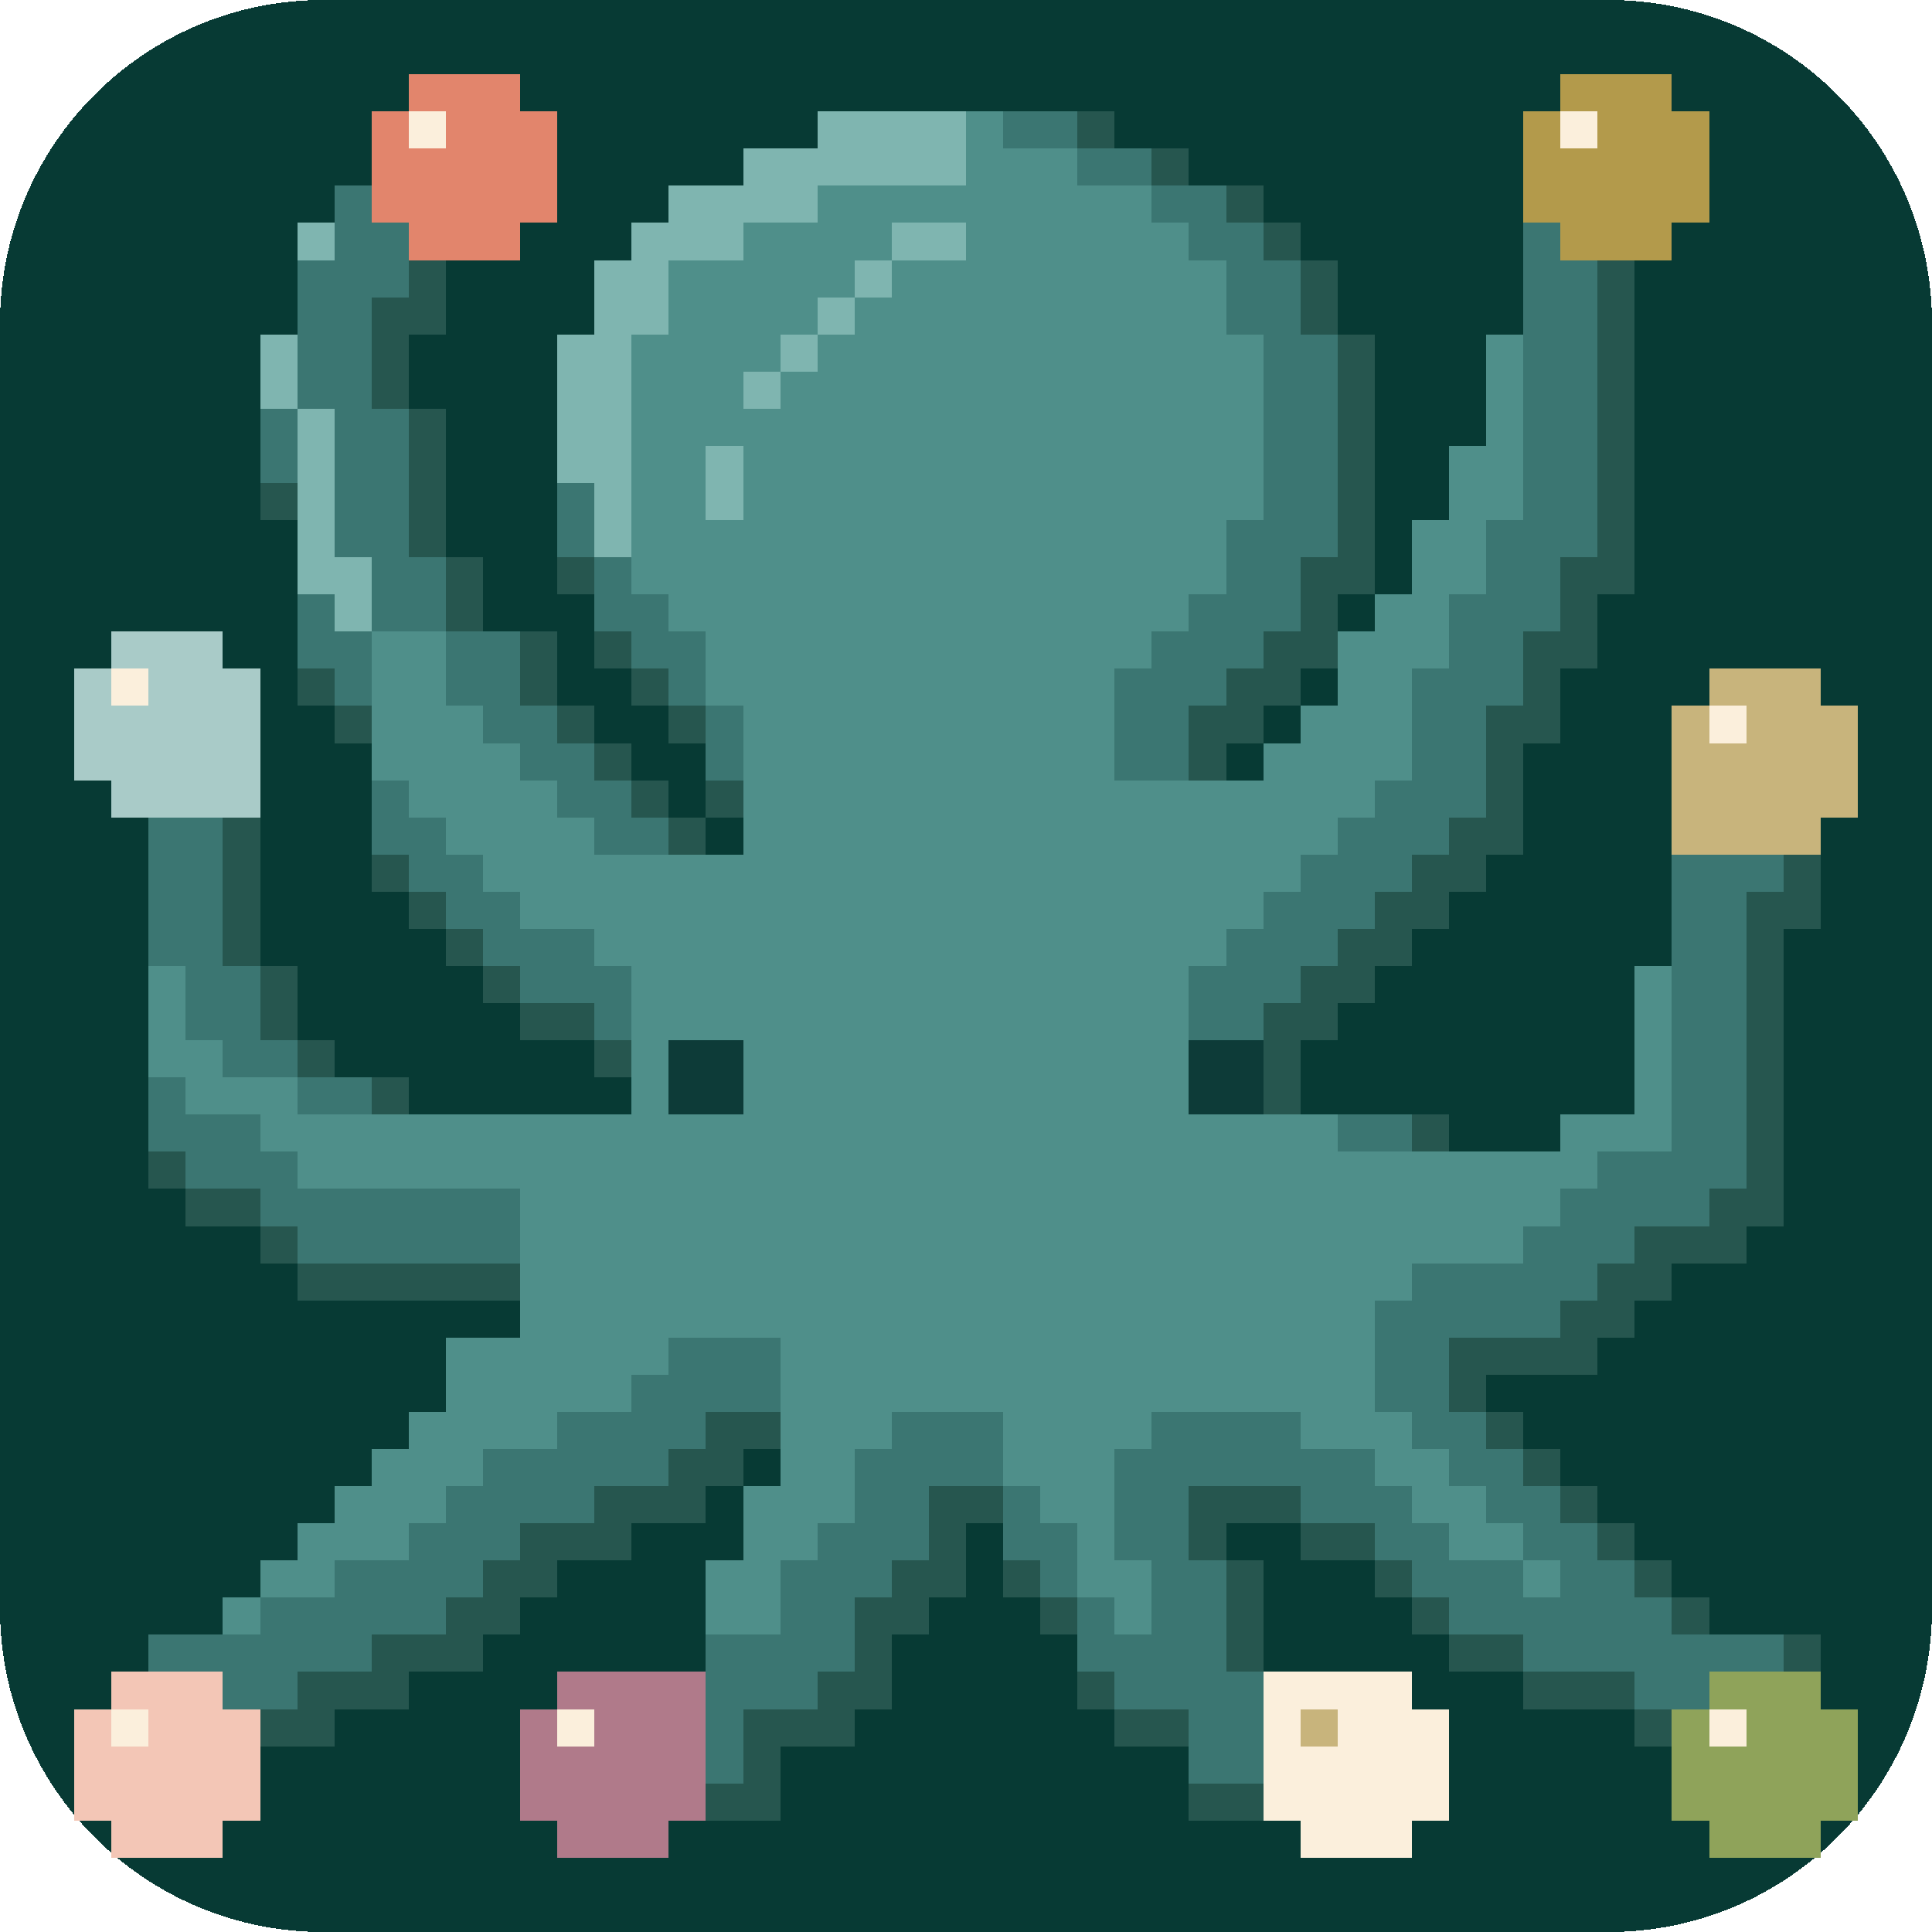
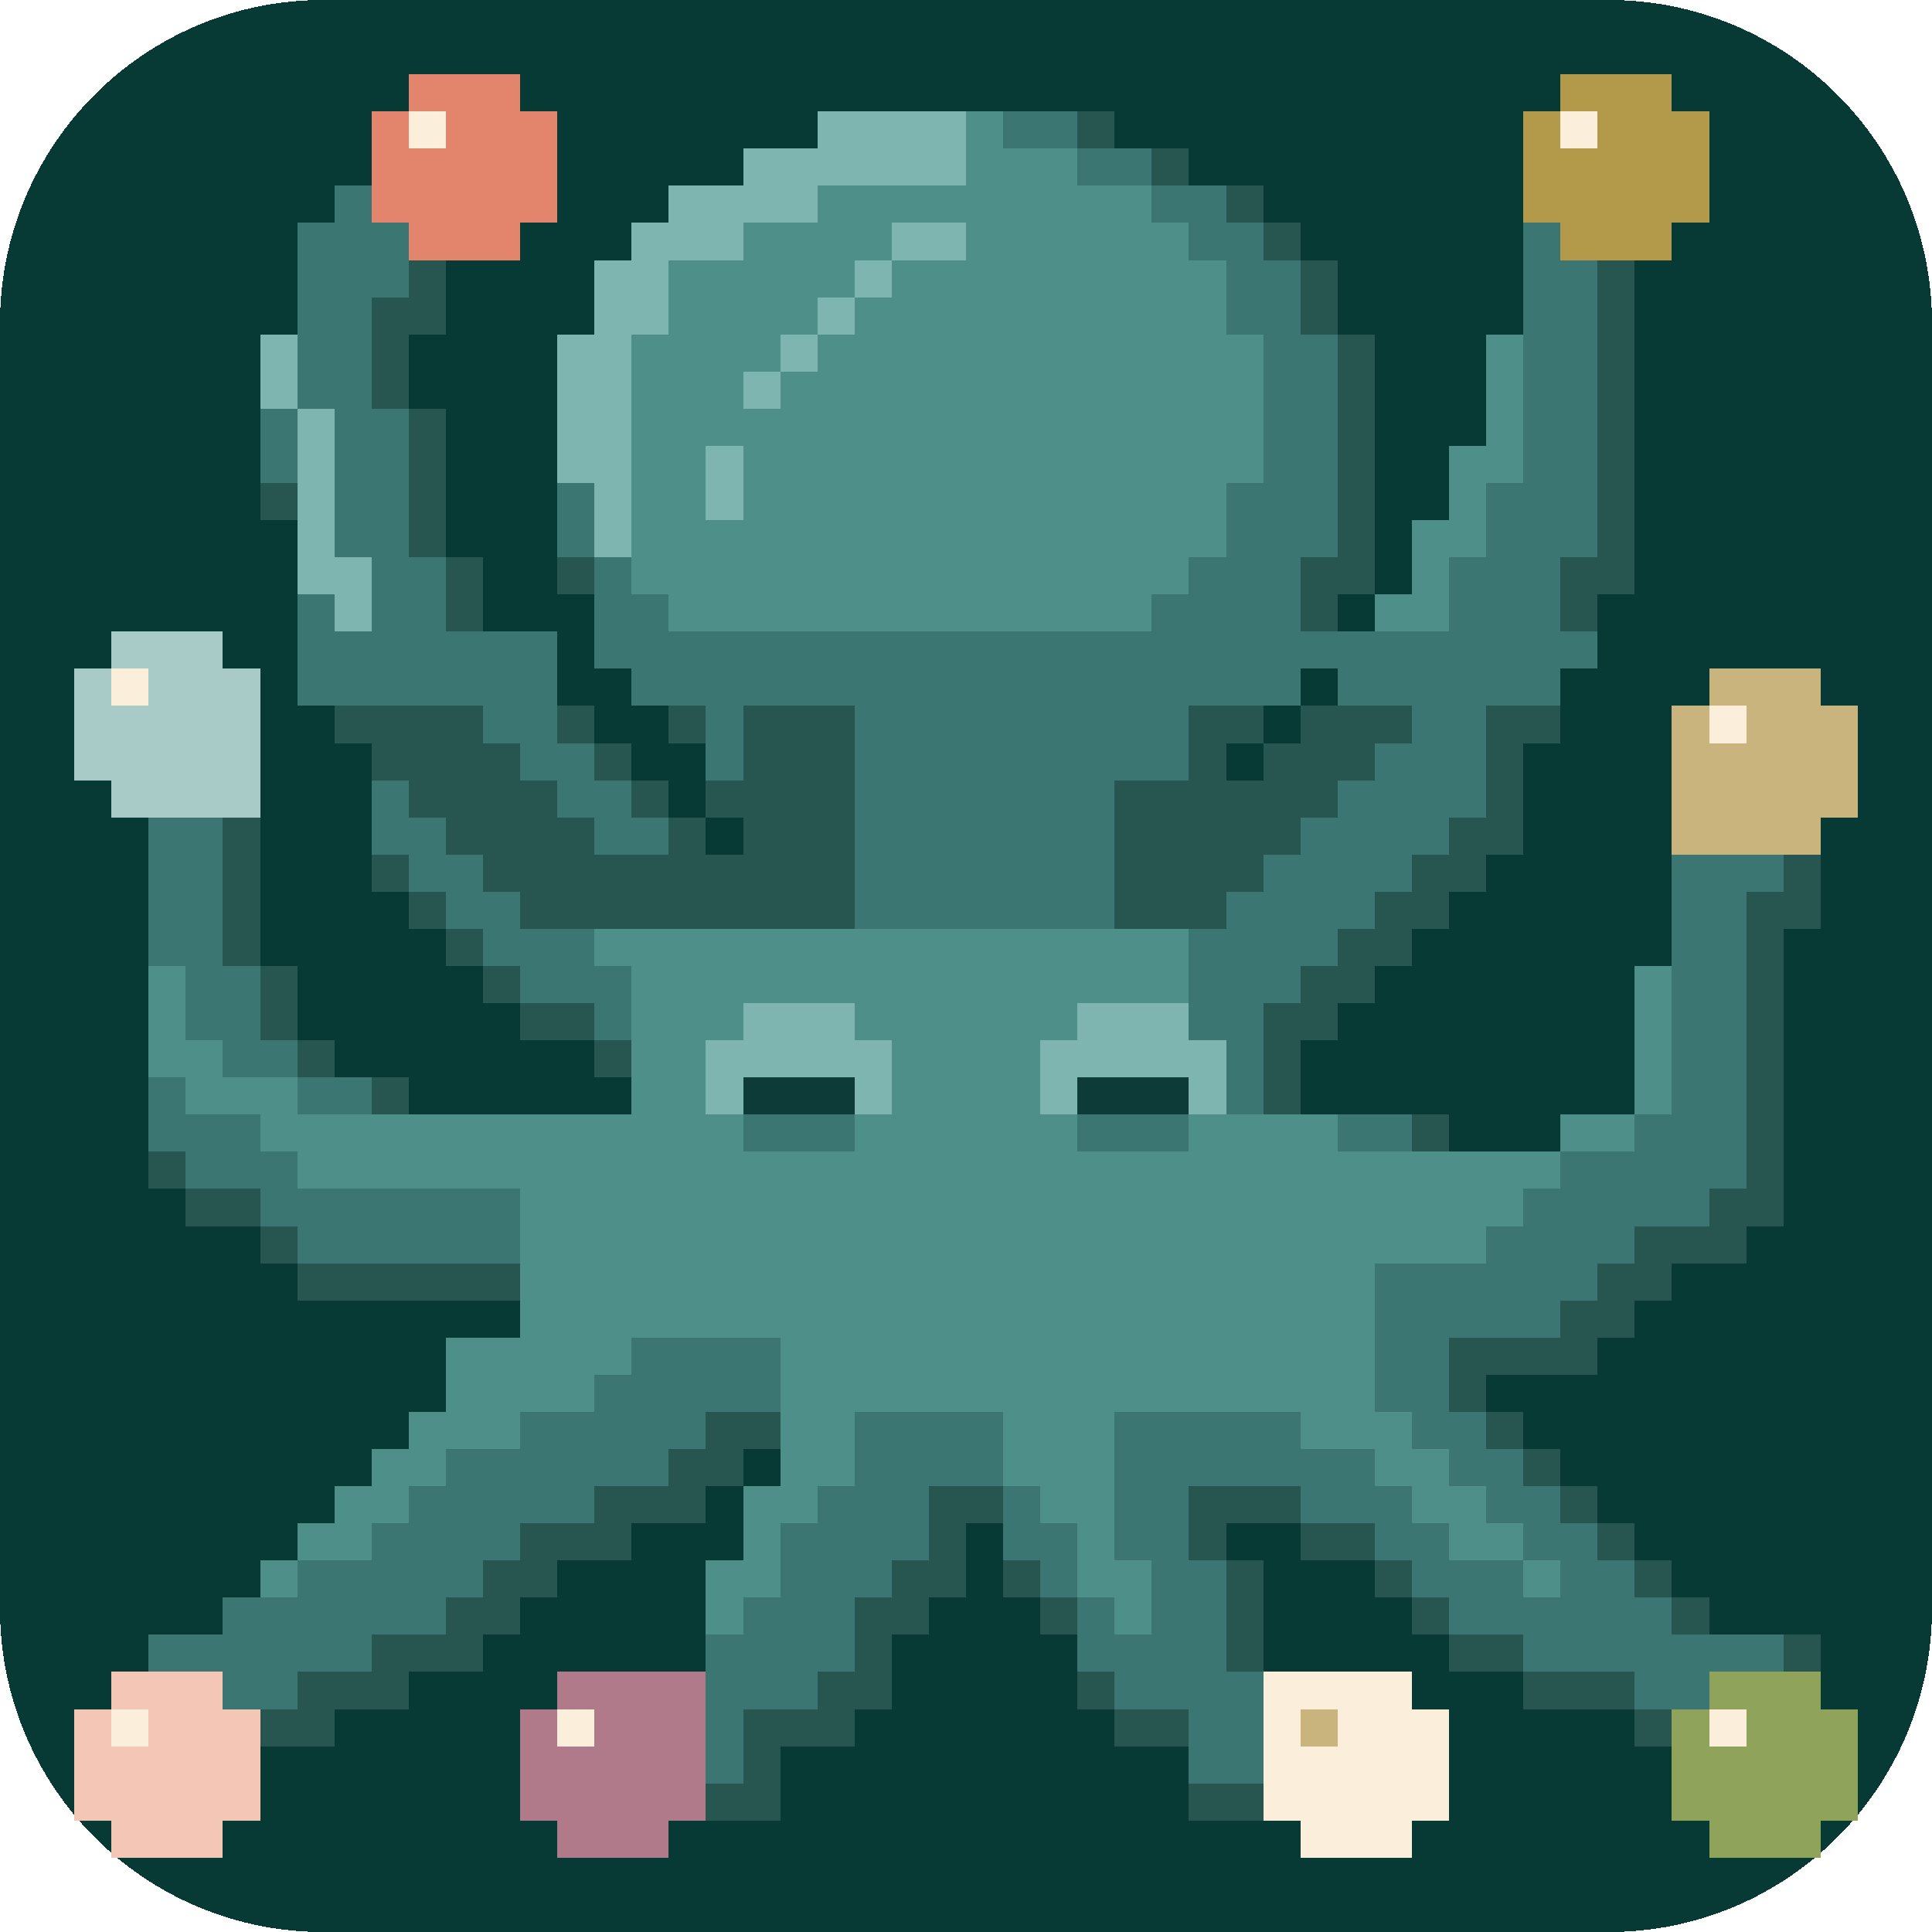
<svg xmlns="http://www.w3.org/2000/svg" viewBox="0 0 52 52" width="416" height="416" shape-rendering="crispEdges">
  <rect width="52" height="52" rx="8.7" fill="#073a34" />
  <rect x="11" y="2" width="3" height="1" fill="#e2856c" />
  <rect x="42" y="2" width="3" height="1" fill="#b39a4b" />
  <rect x="10" y="3" width="1" height="1" fill="#e2856c" />
  <rect x="11" y="3" width="1" height="1" fill="#fbefdc" />
  <rect x="12" y="3" width="3" height="1" fill="#e2856c" />
  <rect x="22" y="3" width="4" height="1" fill="#7fb5b0" />
  <rect x="26" y="3" width="1" height="1" fill="#4f8f8a" />
  <rect x="27" y="3" width="2" height="1" fill="#3b7672" />
  <rect x="29" y="3" width="1" height="1" fill="#26564f" />
  <rect x="41" y="3" width="1" height="1" fill="#b39a4b" />
  <rect x="42" y="3" width="1" height="1" fill="#fbefdc" />
  <rect x="43" y="3" width="3" height="1" fill="#b39a4b" />
  <rect x="10" y="4" width="5" height="1" fill="#e2856c" />
  <rect x="20" y="4" width="6" height="1" fill="#7fb5b0" />
  <rect x="26" y="4" width="3" height="1" fill="#4f8f8a" />
  <rect x="29" y="4" width="2" height="1" fill="#3b7672" />
  <rect x="31" y="4" width="1" height="1" fill="#26564f" />
  <rect x="41" y="4" width="5" height="1" fill="#b39a4b" />
  <rect x="9" y="5" width="1" height="1" fill="#3b7672" />
  <rect x="10" y="5" width="5" height="1" fill="#e2856c" />
  <rect x="18" y="5" width="4" height="1" fill="#7fb5b0" />
  <rect x="22" y="5" width="9" height="1" fill="#4f8f8a" />
  <rect x="31" y="5" width="2" height="1" fill="#3b7672" />
  <rect x="33" y="5" width="1" height="1" fill="#26564f" />
  <rect x="41" y="5" width="5" height="1" fill="#b39a4b" />
-   <rect x="8" y="6" width="1" height="1" fill="#7fb5b0" />
-   <rect x="9" y="6" width="2" height="1" fill="#3b7672" />
+   <rect x="8" y="6" width="3" height="1" fill="#3b7672" />
  <rect x="11" y="6" width="3" height="1" fill="#e2856c" />
  <rect x="17" y="6" width="3" height="1" fill="#7fb5b0" />
  <rect x="20" y="6" width="4" height="1" fill="#4f8f8a" />
  <rect x="24" y="6" width="2" height="1" fill="#7fb5b0" />
  <rect x="26" y="6" width="6" height="1" fill="#4f8f8a" />
  <rect x="32" y="6" width="2" height="1" fill="#3b7672" />
  <rect x="34" y="6" width="1" height="1" fill="#26564f" />
  <rect x="41" y="6" width="1" height="1" fill="#3b7672" />
  <rect x="42" y="6" width="3" height="1" fill="#b39a4b" />
  <rect x="8" y="7" width="3" height="1" fill="#3b7672" />
  <rect x="11" y="7" width="1" height="1" fill="#26564f" />
  <rect x="16" y="7" width="2" height="1" fill="#7fb5b0" />
  <rect x="18" y="7" width="5" height="1" fill="#4f8f8a" />
  <rect x="23" y="7" width="1" height="1" fill="#7fb5b0" />
  <rect x="24" y="7" width="9" height="1" fill="#4f8f8a" />
  <rect x="33" y="7" width="2" height="1" fill="#3b7672" />
  <rect x="35" y="7" width="1" height="1" fill="#26564f" />
  <rect x="41" y="7" width="2" height="1" fill="#3b7672" />
  <rect x="43" y="7" width="1" height="1" fill="#26564f" />
  <rect x="8" y="8" width="2" height="1" fill="#3b7672" />
  <rect x="10" y="8" width="2" height="1" fill="#26564f" />
  <rect x="16" y="8" width="2" height="1" fill="#7fb5b0" />
  <rect x="18" y="8" width="4" height="1" fill="#4f8f8a" />
  <rect x="22" y="8" width="1" height="1" fill="#7fb5b0" />
  <rect x="23" y="8" width="10" height="1" fill="#4f8f8a" />
  <rect x="33" y="8" width="2" height="1" fill="#3b7672" />
  <rect x="35" y="8" width="1" height="1" fill="#26564f" />
  <rect x="41" y="8" width="2" height="1" fill="#3b7672" />
  <rect x="43" y="8" width="1" height="1" fill="#26564f" />
  <rect x="7" y="9" width="1" height="1" fill="#7fb5b0" />
  <rect x="8" y="9" width="2" height="1" fill="#3b7672" />
  <rect x="10" y="9" width="1" height="1" fill="#26564f" />
  <rect x="15" y="9" width="2" height="1" fill="#7fb5b0" />
  <rect x="17" y="9" width="4" height="1" fill="#4f8f8a" />
  <rect x="21" y="9" width="1" height="1" fill="#7fb5b0" />
  <rect x="22" y="9" width="12" height="1" fill="#4f8f8a" />
  <rect x="34" y="9" width="2" height="1" fill="#3b7672" />
  <rect x="36" y="9" width="1" height="1" fill="#26564f" />
  <rect x="40" y="9" width="1" height="1" fill="#4f8f8a" />
  <rect x="41" y="9" width="2" height="1" fill="#3b7672" />
  <rect x="43" y="9" width="1" height="1" fill="#26564f" />
  <rect x="7" y="10" width="1" height="1" fill="#7fb5b0" />
  <rect x="8" y="10" width="2" height="1" fill="#3b7672" />
  <rect x="10" y="10" width="1" height="1" fill="#26564f" />
  <rect x="15" y="10" width="2" height="1" fill="#7fb5b0" />
  <rect x="17" y="10" width="3" height="1" fill="#4f8f8a" />
  <rect x="20" y="10" width="1" height="1" fill="#7fb5b0" />
  <rect x="21" y="10" width="13" height="1" fill="#4f8f8a" />
  <rect x="34" y="10" width="2" height="1" fill="#3b7672" />
  <rect x="36" y="10" width="1" height="1" fill="#26564f" />
  <rect x="40" y="10" width="1" height="1" fill="#4f8f8a" />
  <rect x="41" y="10" width="2" height="1" fill="#3b7672" />
  <rect x="43" y="10" width="1" height="1" fill="#26564f" />
  <rect x="7" y="11" width="1" height="1" fill="#3b7672" />
  <rect x="8" y="11" width="1" height="1" fill="#7fb5b0" />
  <rect x="9" y="11" width="2" height="1" fill="#3b7672" />
  <rect x="11" y="11" width="1" height="1" fill="#26564f" />
  <rect x="15" y="11" width="2" height="1" fill="#7fb5b0" />
  <rect x="17" y="11" width="17" height="1" fill="#4f8f8a" />
  <rect x="34" y="11" width="2" height="1" fill="#3b7672" />
  <rect x="36" y="11" width="1" height="1" fill="#26564f" />
  <rect x="40" y="11" width="1" height="1" fill="#4f8f8a" />
  <rect x="41" y="11" width="2" height="1" fill="#3b7672" />
  <rect x="43" y="11" width="1" height="1" fill="#26564f" />
  <rect x="7" y="12" width="1" height="1" fill="#3b7672" />
  <rect x="8" y="12" width="1" height="1" fill="#7fb5b0" />
  <rect x="9" y="12" width="2" height="1" fill="#3b7672" />
  <rect x="11" y="12" width="1" height="1" fill="#26564f" />
  <rect x="15" y="12" width="2" height="1" fill="#7fb5b0" />
  <rect x="17" y="12" width="2" height="1" fill="#4f8f8a" />
  <rect x="19" y="12" width="1" height="1" fill="#7fb5b0" />
  <rect x="20" y="12" width="14" height="1" fill="#4f8f8a" />
  <rect x="34" y="12" width="2" height="1" fill="#3b7672" />
  <rect x="36" y="12" width="1" height="1" fill="#26564f" />
  <rect x="39" y="12" width="2" height="1" fill="#4f8f8a" />
  <rect x="41" y="12" width="2" height="1" fill="#3b7672" />
  <rect x="43" y="12" width="1" height="1" fill="#26564f" />
  <rect x="7" y="13" width="1" height="1" fill="#26564f" />
  <rect x="8" y="13" width="1" height="1" fill="#7fb5b0" />
  <rect x="9" y="13" width="2" height="1" fill="#3b7672" />
  <rect x="11" y="13" width="1" height="1" fill="#26564f" />
  <rect x="15" y="13" width="1" height="1" fill="#3b7672" />
  <rect x="16" y="13" width="1" height="1" fill="#7fb5b0" />
  <rect x="17" y="13" width="2" height="1" fill="#4f8f8a" />
  <rect x="19" y="13" width="1" height="1" fill="#7fb5b0" />
-   <rect x="20" y="13" width="14" height="1" fill="#4f8f8a" />
-   <rect x="34" y="13" width="2" height="1" fill="#3b7672" />
+   <rect x="20" y="13" width="13" height="1" fill="#4f8f8a" />
+   <rect x="33" y="13" width="3" height="1" fill="#3b7672" />
  <rect x="36" y="13" width="1" height="1" fill="#26564f" />
-   <rect x="39" y="13" width="2" height="1" fill="#4f8f8a" />
-   <rect x="41" y="13" width="2" height="1" fill="#3b7672" />
+   <rect x="39" y="13" width="1" height="1" fill="#4f8f8a" />
+   <rect x="40" y="13" width="3" height="1" fill="#3b7672" />
  <rect x="43" y="13" width="1" height="1" fill="#26564f" />
  <rect x="8" y="14" width="1" height="1" fill="#7fb5b0" />
  <rect x="9" y="14" width="2" height="1" fill="#3b7672" />
  <rect x="11" y="14" width="1" height="1" fill="#26564f" />
  <rect x="15" y="14" width="1" height="1" fill="#3b7672" />
  <rect x="16" y="14" width="1" height="1" fill="#7fb5b0" />
  <rect x="17" y="14" width="16" height="1" fill="#4f8f8a" />
  <rect x="33" y="14" width="3" height="1" fill="#3b7672" />
  <rect x="36" y="14" width="1" height="1" fill="#26564f" />
  <rect x="38" y="14" width="2" height="1" fill="#4f8f8a" />
  <rect x="40" y="14" width="3" height="1" fill="#3b7672" />
  <rect x="43" y="14" width="1" height="1" fill="#26564f" />
  <rect x="8" y="15" width="2" height="1" fill="#7fb5b0" />
  <rect x="10" y="15" width="2" height="1" fill="#3b7672" />
  <rect x="12" y="15" width="1" height="1" fill="#26564f" />
  <rect x="15" y="15" width="1" height="1" fill="#26564f" />
  <rect x="16" y="15" width="1" height="1" fill="#3b7672" />
-   <rect x="17" y="15" width="16" height="1" fill="#4f8f8a" />
-   <rect x="33" y="15" width="2" height="1" fill="#3b7672" />
+   <rect x="17" y="15" width="15" height="1" fill="#4f8f8a" />
+   <rect x="32" y="15" width="3" height="1" fill="#3b7672" />
  <rect x="35" y="15" width="2" height="1" fill="#26564f" />
-   <rect x="38" y="15" width="2" height="1" fill="#4f8f8a" />
-   <rect x="40" y="15" width="2" height="1" fill="#3b7672" />
+   <rect x="38" y="15" width="1" height="1" fill="#4f8f8a" />
+   <rect x="39" y="15" width="3" height="1" fill="#3b7672" />
  <rect x="42" y="15" width="2" height="1" fill="#26564f" />
  <rect x="8" y="16" width="1" height="1" fill="#3b7672" />
  <rect x="9" y="16" width="1" height="1" fill="#7fb5b0" />
  <rect x="10" y="16" width="2" height="1" fill="#3b7672" />
  <rect x="12" y="16" width="1" height="1" fill="#26564f" />
  <rect x="16" y="16" width="2" height="1" fill="#3b7672" />
-   <rect x="18" y="16" width="14" height="1" fill="#4f8f8a" />
-   <rect x="32" y="16" width="3" height="1" fill="#3b7672" />
+   <rect x="18" y="16" width="13" height="1" fill="#4f8f8a" />
+   <rect x="31" y="16" width="4" height="1" fill="#3b7672" />
  <rect x="35" y="16" width="1" height="1" fill="#26564f" />
  <rect x="37" y="16" width="2" height="1" fill="#4f8f8a" />
  <rect x="39" y="16" width="3" height="1" fill="#3b7672" />
  <rect x="42" y="16" width="1" height="1" fill="#26564f" />
  <rect x="3" y="17" width="3" height="1" fill="#a9cbc8" />
-   <rect x="8" y="17" width="2" height="1" fill="#3b7672" />
-   <rect x="10" y="17" width="2" height="1" fill="#4f8f8a" />
-   <rect x="12" y="17" width="2" height="1" fill="#3b7672" />
-   <rect x="14" y="17" width="1" height="1" fill="#26564f" />
-   <rect x="16" y="17" width="1" height="1" fill="#26564f" />
-   <rect x="17" y="17" width="2" height="1" fill="#3b7672" />
-   <rect x="19" y="17" width="12" height="1" fill="#4f8f8a" />
-   <rect x="31" y="17" width="3" height="1" fill="#3b7672" />
-   <rect x="34" y="17" width="2" height="1" fill="#26564f" />
-   <rect x="36" y="17" width="3" height="1" fill="#4f8f8a" />
-   <rect x="39" y="17" width="2" height="1" fill="#3b7672" />
-   <rect x="41" y="17" width="2" height="1" fill="#26564f" />
+   <rect x="8" y="17" width="7" height="1" fill="#3b7672" />
+   <rect x="16" y="17" width="27" height="1" fill="#3b7672" />
  <rect x="2" y="18" width="1" height="1" fill="#a9cbc8" />
  <rect x="3" y="18" width="1" height="1" fill="#fbefdc" />
  <rect x="4" y="18" width="3" height="1" fill="#a9cbc8" />
-   <rect x="8" y="18" width="1" height="1" fill="#26564f" />
-   <rect x="9" y="18" width="1" height="1" fill="#3b7672" />
-   <rect x="10" y="18" width="2" height="1" fill="#4f8f8a" />
-   <rect x="12" y="18" width="2" height="1" fill="#3b7672" />
-   <rect x="14" y="18" width="1" height="1" fill="#26564f" />
-   <rect x="17" y="18" width="1" height="1" fill="#26564f" />
-   <rect x="18" y="18" width="1" height="1" fill="#3b7672" />
-   <rect x="19" y="18" width="11" height="1" fill="#4f8f8a" />
-   <rect x="30" y="18" width="3" height="1" fill="#3b7672" />
-   <rect x="33" y="18" width="2" height="1" fill="#26564f" />
-   <rect x="36" y="18" width="2" height="1" fill="#4f8f8a" />
-   <rect x="38" y="18" width="3" height="1" fill="#3b7672" />
-   <rect x="41" y="18" width="1" height="1" fill="#26564f" />
+   <rect x="8" y="18" width="7" height="1" fill="#3b7672" />
+   <rect x="17" y="18" width="18" height="1" fill="#3b7672" />
+   <rect x="36" y="18" width="6" height="1" fill="#3b7672" />
  <rect x="46" y="18" width="3" height="1" fill="#c8b47c" />
  <rect x="2" y="19" width="5" height="1" fill="#a9cbc8" />
-   <rect x="9" y="19" width="1" height="1" fill="#26564f" />
-   <rect x="10" y="19" width="3" height="1" fill="#4f8f8a" />
+   <rect x="9" y="19" width="4" height="1" fill="#26564f" />
  <rect x="13" y="19" width="2" height="1" fill="#3b7672" />
  <rect x="15" y="19" width="1" height="1" fill="#26564f" />
  <rect x="18" y="19" width="1" height="1" fill="#26564f" />
  <rect x="19" y="19" width="1" height="1" fill="#3b7672" />
-   <rect x="20" y="19" width="10" height="1" fill="#4f8f8a" />
-   <rect x="30" y="19" width="2" height="1" fill="#3b7672" />
+   <rect x="20" y="19" width="3" height="1" fill="#26564f" />
+   <rect x="23" y="19" width="9" height="1" fill="#3b7672" />
  <rect x="32" y="19" width="2" height="1" fill="#26564f" />
-   <rect x="35" y="19" width="3" height="1" fill="#4f8f8a" />
+   <rect x="35" y="19" width="3" height="1" fill="#26564f" />
  <rect x="38" y="19" width="2" height="1" fill="#3b7672" />
  <rect x="40" y="19" width="2" height="1" fill="#26564f" />
  <rect x="45" y="19" width="1" height="1" fill="#c8b47c" />
  <rect x="46" y="19" width="1" height="1" fill="#fbefdc" />
  <rect x="47" y="19" width="3" height="1" fill="#c8b47c" />
  <rect x="2" y="20" width="5" height="1" fill="#a9cbc8" />
-   <rect x="10" y="20" width="4" height="1" fill="#4f8f8a" />
+   <rect x="10" y="20" width="4" height="1" fill="#26564f" />
  <rect x="14" y="20" width="2" height="1" fill="#3b7672" />
  <rect x="16" y="20" width="1" height="1" fill="#26564f" />
  <rect x="19" y="20" width="1" height="1" fill="#3b7672" />
-   <rect x="20" y="20" width="10" height="1" fill="#4f8f8a" />
-   <rect x="30" y="20" width="2" height="1" fill="#3b7672" />
+   <rect x="20" y="20" width="3" height="1" fill="#26564f" />
+   <rect x="23" y="20" width="9" height="1" fill="#3b7672" />
  <rect x="32" y="20" width="1" height="1" fill="#26564f" />
-   <rect x="34" y="20" width="4" height="1" fill="#4f8f8a" />
-   <rect x="38" y="20" width="2" height="1" fill="#3b7672" />
+   <rect x="34" y="20" width="3" height="1" fill="#26564f" />
+   <rect x="37" y="20" width="3" height="1" fill="#3b7672" />
  <rect x="40" y="20" width="1" height="1" fill="#26564f" />
  <rect x="45" y="20" width="5" height="1" fill="#c8b47c" />
  <rect x="3" y="21" width="4" height="1" fill="#a9cbc8" />
  <rect x="10" y="21" width="1" height="1" fill="#3b7672" />
-   <rect x="11" y="21" width="4" height="1" fill="#4f8f8a" />
+   <rect x="11" y="21" width="4" height="1" fill="#26564f" />
  <rect x="15" y="21" width="2" height="1" fill="#3b7672" />
  <rect x="17" y="21" width="1" height="1" fill="#26564f" />
-   <rect x="19" y="21" width="1" height="1" fill="#26564f" />
-   <rect x="20" y="21" width="17" height="1" fill="#4f8f8a" />
-   <rect x="37" y="21" width="3" height="1" fill="#3b7672" />
+   <rect x="19" y="21" width="4" height="1" fill="#26564f" />
+   <rect x="23" y="21" width="7" height="1" fill="#3b7672" />
+   <rect x="30" y="21" width="6" height="1" fill="#26564f" />
+   <rect x="36" y="21" width="4" height="1" fill="#3b7672" />
  <rect x="40" y="21" width="1" height="1" fill="#26564f" />
  <rect x="45" y="21" width="5" height="1" fill="#c8b47c" />
  <rect x="4" y="22" width="2" height="1" fill="#3b7672" />
  <rect x="6" y="22" width="1" height="1" fill="#26564f" />
  <rect x="10" y="22" width="2" height="1" fill="#3b7672" />
-   <rect x="12" y="22" width="4" height="1" fill="#4f8f8a" />
+   <rect x="12" y="22" width="4" height="1" fill="#26564f" />
  <rect x="16" y="22" width="2" height="1" fill="#3b7672" />
  <rect x="18" y="22" width="1" height="1" fill="#26564f" />
-   <rect x="20" y="22" width="16" height="1" fill="#4f8f8a" />
-   <rect x="36" y="22" width="3" height="1" fill="#3b7672" />
+   <rect x="20" y="22" width="3" height="1" fill="#26564f" />
+   <rect x="23" y="22" width="7" height="1" fill="#3b7672" />
+   <rect x="30" y="22" width="5" height="1" fill="#26564f" />
+   <rect x="35" y="22" width="4" height="1" fill="#3b7672" />
  <rect x="39" y="22" width="2" height="1" fill="#26564f" />
  <rect x="45" y="22" width="4" height="1" fill="#c8b47c" />
  <rect x="4" y="23" width="2" height="1" fill="#3b7672" />
  <rect x="6" y="23" width="1" height="1" fill="#26564f" />
  <rect x="10" y="23" width="1" height="1" fill="#26564f" />
  <rect x="11" y="23" width="2" height="1" fill="#3b7672" />
-   <rect x="13" y="23" width="22" height="1" fill="#4f8f8a" />
-   <rect x="35" y="23" width="3" height="1" fill="#3b7672" />
+   <rect x="13" y="23" width="10" height="1" fill="#26564f" />
+   <rect x="23" y="23" width="7" height="1" fill="#3b7672" />
+   <rect x="30" y="23" width="4" height="1" fill="#26564f" />
+   <rect x="34" y="23" width="4" height="1" fill="#3b7672" />
  <rect x="38" y="23" width="2" height="1" fill="#26564f" />
  <rect x="45" y="23" width="3" height="1" fill="#3b7672" />
  <rect x="48" y="23" width="1" height="1" fill="#26564f" />
  <rect x="4" y="24" width="2" height="1" fill="#3b7672" />
  <rect x="6" y="24" width="1" height="1" fill="#26564f" />
  <rect x="11" y="24" width="1" height="1" fill="#26564f" />
  <rect x="12" y="24" width="2" height="1" fill="#3b7672" />
-   <rect x="14" y="24" width="20" height="1" fill="#4f8f8a" />
-   <rect x="34" y="24" width="3" height="1" fill="#3b7672" />
+   <rect x="14" y="24" width="9" height="1" fill="#26564f" />
+   <rect x="23" y="24" width="7" height="1" fill="#3b7672" />
+   <rect x="30" y="24" width="3" height="1" fill="#26564f" />
+   <rect x="33" y="24" width="4" height="1" fill="#3b7672" />
  <rect x="37" y="24" width="2" height="1" fill="#26564f" />
  <rect x="45" y="24" width="2" height="1" fill="#3b7672" />
  <rect x="47" y="24" width="2" height="1" fill="#26564f" />
  <rect x="4" y="25" width="2" height="1" fill="#3b7672" />
  <rect x="6" y="25" width="1" height="1" fill="#26564f" />
  <rect x="12" y="25" width="1" height="1" fill="#26564f" />
  <rect x="13" y="25" width="3" height="1" fill="#3b7672" />
-   <rect x="16" y="25" width="17" height="1" fill="#4f8f8a" />
-   <rect x="33" y="25" width="3" height="1" fill="#3b7672" />
+   <rect x="16" y="25" width="16" height="1" fill="#4f8f8a" />
+   <rect x="32" y="25" width="4" height="1" fill="#3b7672" />
  <rect x="36" y="25" width="2" height="1" fill="#26564f" />
  <rect x="45" y="25" width="2" height="1" fill="#3b7672" />
  <rect x="47" y="25" width="1" height="1" fill="#26564f" />
  <rect x="4" y="26" width="1" height="1" fill="#4f8f8a" />
  <rect x="5" y="26" width="2" height="1" fill="#3b7672" />
  <rect x="7" y="26" width="1" height="1" fill="#26564f" />
  <rect x="13" y="26" width="1" height="1" fill="#26564f" />
  <rect x="14" y="26" width="3" height="1" fill="#3b7672" />
  <rect x="17" y="26" width="15" height="1" fill="#4f8f8a" />
  <rect x="32" y="26" width="3" height="1" fill="#3b7672" />
  <rect x="35" y="26" width="2" height="1" fill="#26564f" />
  <rect x="44" y="26" width="1" height="1" fill="#4f8f8a" />
  <rect x="45" y="26" width="2" height="1" fill="#3b7672" />
  <rect x="47" y="26" width="1" height="1" fill="#26564f" />
  <rect x="4" y="27" width="1" height="1" fill="#4f8f8a" />
  <rect x="5" y="27" width="2" height="1" fill="#3b7672" />
  <rect x="7" y="27" width="1" height="1" fill="#26564f" />
  <rect x="14" y="27" width="2" height="1" fill="#26564f" />
  <rect x="16" y="27" width="1" height="1" fill="#3b7672" />
-   <rect x="17" y="27" width="15" height="1" fill="#4f8f8a" />
+   <rect x="17" y="27" width="3" height="1" fill="#4f8f8a" />
+   <rect x="20" y="27" width="3" height="1" fill="#7fb5b0" />
+   <rect x="23" y="27" width="6" height="1" fill="#4f8f8a" />
+   <rect x="29" y="27" width="3" height="1" fill="#7fb5b0" />
  <rect x="32" y="27" width="2" height="1" fill="#3b7672" />
  <rect x="34" y="27" width="2" height="1" fill="#26564f" />
  <rect x="44" y="27" width="1" height="1" fill="#4f8f8a" />
  <rect x="45" y="27" width="2" height="1" fill="#3b7672" />
  <rect x="47" y="27" width="1" height="1" fill="#26564f" />
  <rect x="4" y="28" width="2" height="1" fill="#4f8f8a" />
  <rect x="6" y="28" width="2" height="1" fill="#3b7672" />
  <rect x="8" y="28" width="1" height="1" fill="#26564f" />
  <rect x="16" y="28" width="1" height="1" fill="#26564f" />
-   <rect x="17" y="28" width="1" height="1" fill="#4f8f8a" />
-   <rect x="18" y="28" width="2" height="1" fill="#0d3b38" />
-   <rect x="20" y="28" width="12" height="1" fill="#4f8f8a" />
-   <rect x="32" y="28" width="2" height="1" fill="#0d3b38" />
+   <rect x="17" y="28" width="2" height="1" fill="#4f8f8a" />
+   <rect x="19" y="28" width="5" height="1" fill="#7fb5b0" />
+   <rect x="24" y="28" width="4" height="1" fill="#4f8f8a" />
+   <rect x="28" y="28" width="5" height="1" fill="#7fb5b0" />
+   <rect x="33" y="28" width="1" height="1" fill="#3b7672" />
  <rect x="34" y="28" width="1" height="1" fill="#26564f" />
  <rect x="44" y="28" width="1" height="1" fill="#4f8f8a" />
  <rect x="45" y="28" width="2" height="1" fill="#3b7672" />
  <rect x="47" y="28" width="1" height="1" fill="#26564f" />
  <rect x="4" y="29" width="1" height="1" fill="#3b7672" />
  <rect x="5" y="29" width="3" height="1" fill="#4f8f8a" />
  <rect x="8" y="29" width="2" height="1" fill="#3b7672" />
  <rect x="10" y="29" width="1" height="1" fill="#26564f" />
-   <rect x="17" y="29" width="1" height="1" fill="#4f8f8a" />
-   <rect x="18" y="29" width="2" height="1" fill="#0d3b38" />
-   <rect x="20" y="29" width="12" height="1" fill="#4f8f8a" />
-   <rect x="32" y="29" width="2" height="1" fill="#0d3b38" />
+   <rect x="17" y="29" width="2" height="1" fill="#4f8f8a" />
+   <rect x="19" y="29" width="1" height="1" fill="#7fb5b0" />
+   <rect x="20" y="29" width="3" height="1" fill="#0d3b38" />
+   <rect x="23" y="29" width="1" height="1" fill="#7fb5b0" />
+   <rect x="24" y="29" width="4" height="1" fill="#4f8f8a" />
+   <rect x="28" y="29" width="1" height="1" fill="#7fb5b0" />
+   <rect x="29" y="29" width="3" height="1" fill="#0d3b38" />
+   <rect x="32" y="29" width="1" height="1" fill="#7fb5b0" />
+   <rect x="33" y="29" width="1" height="1" fill="#3b7672" />
  <rect x="34" y="29" width="1" height="1" fill="#26564f" />
  <rect x="44" y="29" width="1" height="1" fill="#4f8f8a" />
  <rect x="45" y="29" width="2" height="1" fill="#3b7672" />
  <rect x="47" y="29" width="1" height="1" fill="#26564f" />
  <rect x="4" y="30" width="3" height="1" fill="#3b7672" />
-   <rect x="7" y="30" width="29" height="1" fill="#4f8f8a" />
+   <rect x="7" y="30" width="13" height="1" fill="#4f8f8a" />
+   <rect x="20" y="30" width="3" height="1" fill="#3b7672" />
+   <rect x="23" y="30" width="6" height="1" fill="#4f8f8a" />
+   <rect x="29" y="30" width="3" height="1" fill="#3b7672" />
+   <rect x="32" y="30" width="4" height="1" fill="#4f8f8a" />
  <rect x="36" y="30" width="2" height="1" fill="#3b7672" />
  <rect x="38" y="30" width="1" height="1" fill="#26564f" />
-   <rect x="42" y="30" width="3" height="1" fill="#4f8f8a" />
-   <rect x="45" y="30" width="2" height="1" fill="#3b7672" />
+   <rect x="42" y="30" width="2" height="1" fill="#4f8f8a" />
+   <rect x="44" y="30" width="3" height="1" fill="#3b7672" />
  <rect x="47" y="30" width="1" height="1" fill="#26564f" />
  <rect x="4" y="31" width="1" height="1" fill="#26564f" />
  <rect x="5" y="31" width="3" height="1" fill="#3b7672" />
-   <rect x="8" y="31" width="35" height="1" fill="#4f8f8a" />
-   <rect x="43" y="31" width="4" height="1" fill="#3b7672" />
+   <rect x="8" y="31" width="34" height="1" fill="#4f8f8a" />
+   <rect x="42" y="31" width="5" height="1" fill="#3b7672" />
  <rect x="47" y="31" width="1" height="1" fill="#26564f" />
  <rect x="5" y="32" width="2" height="1" fill="#26564f" />
  <rect x="7" y="32" width="7" height="1" fill="#3b7672" />
-   <rect x="14" y="32" width="28" height="1" fill="#4f8f8a" />
-   <rect x="42" y="32" width="4" height="1" fill="#3b7672" />
+   <rect x="14" y="32" width="27" height="1" fill="#4f8f8a" />
+   <rect x="41" y="32" width="5" height="1" fill="#3b7672" />
  <rect x="46" y="32" width="2" height="1" fill="#26564f" />
  <rect x="7" y="33" width="1" height="1" fill="#26564f" />
  <rect x="8" y="33" width="6" height="1" fill="#3b7672" />
-   <rect x="14" y="33" width="27" height="1" fill="#4f8f8a" />
-   <rect x="41" y="33" width="3" height="1" fill="#3b7672" />
+   <rect x="14" y="33" width="26" height="1" fill="#4f8f8a" />
+   <rect x="40" y="33" width="4" height="1" fill="#3b7672" />
  <rect x="44" y="33" width="3" height="1" fill="#26564f" />
  <rect x="8" y="34" width="6" height="1" fill="#26564f" />
-   <rect x="14" y="34" width="24" height="1" fill="#4f8f8a" />
-   <rect x="38" y="34" width="5" height="1" fill="#3b7672" />
+   <rect x="14" y="34" width="23" height="1" fill="#4f8f8a" />
+   <rect x="37" y="34" width="6" height="1" fill="#3b7672" />
  <rect x="43" y="34" width="2" height="1" fill="#26564f" />
  <rect x="14" y="35" width="23" height="1" fill="#4f8f8a" />
  <rect x="37" y="35" width="5" height="1" fill="#3b7672" />
  <rect x="42" y="35" width="2" height="1" fill="#26564f" />
-   <rect x="12" y="36" width="6" height="1" fill="#4f8f8a" />
-   <rect x="18" y="36" width="3" height="1" fill="#3b7672" />
+   <rect x="12" y="36" width="5" height="1" fill="#4f8f8a" />
+   <rect x="17" y="36" width="4" height="1" fill="#3b7672" />
  <rect x="21" y="36" width="16" height="1" fill="#4f8f8a" />
  <rect x="37" y="36" width="2" height="1" fill="#3b7672" />
  <rect x="39" y="36" width="4" height="1" fill="#26564f" />
-   <rect x="12" y="37" width="5" height="1" fill="#4f8f8a" />
-   <rect x="17" y="37" width="4" height="1" fill="#3b7672" />
+   <rect x="12" y="37" width="4" height="1" fill="#4f8f8a" />
+   <rect x="16" y="37" width="5" height="1" fill="#3b7672" />
  <rect x="21" y="37" width="16" height="1" fill="#4f8f8a" />
  <rect x="37" y="37" width="2" height="1" fill="#3b7672" />
  <rect x="39" y="37" width="1" height="1" fill="#26564f" />
-   <rect x="11" y="38" width="4" height="1" fill="#4f8f8a" />
-   <rect x="15" y="38" width="4" height="1" fill="#3b7672" />
+   <rect x="11" y="38" width="3" height="1" fill="#4f8f8a" />
+   <rect x="14" y="38" width="5" height="1" fill="#3b7672" />
  <rect x="19" y="38" width="2" height="1" fill="#26564f" />
-   <rect x="21" y="38" width="3" height="1" fill="#4f8f8a" />
-   <rect x="24" y="38" width="3" height="1" fill="#3b7672" />
-   <rect x="27" y="38" width="4" height="1" fill="#4f8f8a" />
-   <rect x="31" y="38" width="4" height="1" fill="#3b7672" />
+   <rect x="21" y="38" width="2" height="1" fill="#4f8f8a" />
+   <rect x="23" y="38" width="4" height="1" fill="#3b7672" />
+   <rect x="27" y="38" width="3" height="1" fill="#4f8f8a" />
+   <rect x="30" y="38" width="5" height="1" fill="#3b7672" />
  <rect x="35" y="38" width="3" height="1" fill="#4f8f8a" />
  <rect x="38" y="38" width="2" height="1" fill="#3b7672" />
  <rect x="40" y="38" width="1" height="1" fill="#26564f" />
-   <rect x="10" y="39" width="3" height="1" fill="#4f8f8a" />
-   <rect x="13" y="39" width="5" height="1" fill="#3b7672" />
+   <rect x="10" y="39" width="2" height="1" fill="#4f8f8a" />
+   <rect x="12" y="39" width="6" height="1" fill="#3b7672" />
  <rect x="18" y="39" width="2" height="1" fill="#26564f" />
  <rect x="21" y="39" width="2" height="1" fill="#4f8f8a" />
  <rect x="23" y="39" width="4" height="1" fill="#3b7672" />
  <rect x="27" y="39" width="3" height="1" fill="#4f8f8a" />
  <rect x="30" y="39" width="7" height="1" fill="#3b7672" />
  <rect x="37" y="39" width="2" height="1" fill="#4f8f8a" />
  <rect x="39" y="39" width="2" height="1" fill="#3b7672" />
  <rect x="41" y="39" width="1" height="1" fill="#26564f" />
-   <rect x="9" y="40" width="3" height="1" fill="#4f8f8a" />
-   <rect x="12" y="40" width="4" height="1" fill="#3b7672" />
+   <rect x="9" y="40" width="2" height="1" fill="#4f8f8a" />
+   <rect x="11" y="40" width="5" height="1" fill="#3b7672" />
  <rect x="16" y="40" width="3" height="1" fill="#26564f" />
-   <rect x="20" y="40" width="3" height="1" fill="#4f8f8a" />
-   <rect x="23" y="40" width="2" height="1" fill="#3b7672" />
+   <rect x="20" y="40" width="2" height="1" fill="#4f8f8a" />
+   <rect x="22" y="40" width="3" height="1" fill="#3b7672" />
  <rect x="25" y="40" width="2" height="1" fill="#26564f" />
  <rect x="27" y="40" width="1" height="1" fill="#3b7672" />
  <rect x="28" y="40" width="2" height="1" fill="#4f8f8a" />
  <rect x="30" y="40" width="2" height="1" fill="#3b7672" />
  <rect x="32" y="40" width="3" height="1" fill="#26564f" />
  <rect x="35" y="40" width="3" height="1" fill="#3b7672" />
  <rect x="38" y="40" width="2" height="1" fill="#4f8f8a" />
  <rect x="40" y="40" width="2" height="1" fill="#3b7672" />
  <rect x="42" y="40" width="1" height="1" fill="#26564f" />
-   <rect x="8" y="41" width="3" height="1" fill="#4f8f8a" />
-   <rect x="11" y="41" width="3" height="1" fill="#3b7672" />
+   <rect x="8" y="41" width="2" height="1" fill="#4f8f8a" />
+   <rect x="10" y="41" width="4" height="1" fill="#3b7672" />
  <rect x="14" y="41" width="3" height="1" fill="#26564f" />
-   <rect x="20" y="41" width="2" height="1" fill="#4f8f8a" />
-   <rect x="22" y="41" width="3" height="1" fill="#3b7672" />
+   <rect x="20" y="41" width="1" height="1" fill="#4f8f8a" />
+   <rect x="21" y="41" width="4" height="1" fill="#3b7672" />
  <rect x="25" y="41" width="1" height="1" fill="#26564f" />
  <rect x="27" y="41" width="2" height="1" fill="#3b7672" />
  <rect x="29" y="41" width="1" height="1" fill="#4f8f8a" />
  <rect x="30" y="41" width="2" height="1" fill="#3b7672" />
  <rect x="32" y="41" width="1" height="1" fill="#26564f" />
  <rect x="35" y="41" width="2" height="1" fill="#26564f" />
  <rect x="37" y="41" width="2" height="1" fill="#3b7672" />
  <rect x="39" y="41" width="2" height="1" fill="#4f8f8a" />
  <rect x="41" y="41" width="2" height="1" fill="#3b7672" />
  <rect x="43" y="41" width="1" height="1" fill="#26564f" />
-   <rect x="7" y="42" width="2" height="1" fill="#4f8f8a" />
-   <rect x="9" y="42" width="4" height="1" fill="#3b7672" />
+   <rect x="7" y="42" width="1" height="1" fill="#4f8f8a" />
+   <rect x="8" y="42" width="5" height="1" fill="#3b7672" />
  <rect x="13" y="42" width="2" height="1" fill="#26564f" />
  <rect x="19" y="42" width="2" height="1" fill="#4f8f8a" />
  <rect x="21" y="42" width="3" height="1" fill="#3b7672" />
  <rect x="24" y="42" width="2" height="1" fill="#26564f" />
  <rect x="27" y="42" width="1" height="1" fill="#26564f" />
  <rect x="28" y="42" width="1" height="1" fill="#3b7672" />
  <rect x="29" y="42" width="2" height="1" fill="#4f8f8a" />
  <rect x="31" y="42" width="2" height="1" fill="#3b7672" />
  <rect x="33" y="42" width="1" height="1" fill="#26564f" />
  <rect x="37" y="42" width="1" height="1" fill="#26564f" />
  <rect x="38" y="42" width="3" height="1" fill="#3b7672" />
  <rect x="41" y="42" width="1" height="1" fill="#4f8f8a" />
  <rect x="42" y="42" width="2" height="1" fill="#3b7672" />
  <rect x="44" y="42" width="1" height="1" fill="#26564f" />
-   <rect x="6" y="43" width="1" height="1" fill="#4f8f8a" />
-   <rect x="7" y="43" width="5" height="1" fill="#3b7672" />
+   <rect x="6" y="43" width="6" height="1" fill="#3b7672" />
  <rect x="12" y="43" width="2" height="1" fill="#26564f" />
-   <rect x="19" y="43" width="2" height="1" fill="#4f8f8a" />
-   <rect x="21" y="43" width="2" height="1" fill="#3b7672" />
+   <rect x="19" y="43" width="1" height="1" fill="#4f8f8a" />
+   <rect x="20" y="43" width="3" height="1" fill="#3b7672" />
  <rect x="23" y="43" width="2" height="1" fill="#26564f" />
  <rect x="28" y="43" width="1" height="1" fill="#26564f" />
  <rect x="29" y="43" width="1" height="1" fill="#3b7672" />
  <rect x="30" y="43" width="1" height="1" fill="#4f8f8a" />
  <rect x="31" y="43" width="2" height="1" fill="#3b7672" />
  <rect x="33" y="43" width="1" height="1" fill="#26564f" />
  <rect x="38" y="43" width="1" height="1" fill="#26564f" />
  <rect x="39" y="43" width="6" height="1" fill="#3b7672" />
  <rect x="45" y="43" width="1" height="1" fill="#26564f" />
  <rect x="4" y="44" width="6" height="1" fill="#3b7672" />
  <rect x="10" y="44" width="3" height="1" fill="#26564f" />
  <rect x="19" y="44" width="4" height="1" fill="#3b7672" />
  <rect x="23" y="44" width="1" height="1" fill="#26564f" />
  <rect x="29" y="44" width="4" height="1" fill="#3b7672" />
  <rect x="33" y="44" width="1" height="1" fill="#26564f" />
  <rect x="39" y="44" width="2" height="1" fill="#26564f" />
  <rect x="41" y="44" width="7" height="1" fill="#3b7672" />
  <rect x="48" y="44" width="1" height="1" fill="#26564f" />
  <rect x="3" y="45" width="3" height="1" fill="#f3c6b6" />
  <rect x="6" y="45" width="2" height="1" fill="#3b7672" />
  <rect x="8" y="45" width="3" height="1" fill="#26564f" />
  <rect x="15" y="45" width="4" height="1" fill="#b07a8a" />
  <rect x="19" y="45" width="3" height="1" fill="#3b7672" />
  <rect x="22" y="45" width="2" height="1" fill="#26564f" />
  <rect x="29" y="45" width="1" height="1" fill="#26564f" />
  <rect x="30" y="45" width="4" height="1" fill="#3b7672" />
  <rect x="34" y="45" width="4" height="1" fill="#fbefdc" />
  <rect x="41" y="45" width="3" height="1" fill="#26564f" />
  <rect x="44" y="45" width="2" height="1" fill="#3b7672" />
  <rect x="46" y="45" width="3" height="1" fill="#8fa35a" />
  <rect x="2" y="46" width="1" height="1" fill="#f3c6b6" />
  <rect x="3" y="46" width="1" height="1" fill="#fbefdc" />
  <rect x="4" y="46" width="3" height="1" fill="#f3c6b6" />
  <rect x="7" y="46" width="2" height="1" fill="#26564f" />
  <rect x="14" y="46" width="1" height="1" fill="#b07a8a" />
  <rect x="15" y="46" width="1" height="1" fill="#fbefdc" />
  <rect x="16" y="46" width="3" height="1" fill="#b07a8a" />
  <rect x="19" y="46" width="1" height="1" fill="#3b7672" />
  <rect x="20" y="46" width="3" height="1" fill="#26564f" />
  <rect x="30" y="46" width="2" height="1" fill="#26564f" />
  <rect x="32" y="46" width="2" height="1" fill="#3b7672" />
  <rect x="34" y="46" width="1" height="1" fill="#fbefdc" />
  <rect x="35" y="46" width="1" height="1" fill="#c8b47c" />
  <rect x="36" y="46" width="3" height="1" fill="#fbefdc" />
  <rect x="44" y="46" width="1" height="1" fill="#26564f" />
  <rect x="45" y="46" width="1" height="1" fill="#8fa35a" />
  <rect x="46" y="46" width="1" height="1" fill="#fbefdc" />
  <rect x="47" y="46" width="3" height="1" fill="#8fa35a" />
  <rect x="2" y="47" width="5" height="1" fill="#f3c6b6" />
  <rect x="14" y="47" width="5" height="1" fill="#b07a8a" />
  <rect x="19" y="47" width="1" height="1" fill="#3b7672" />
  <rect x="20" y="47" width="1" height="1" fill="#26564f" />
  <rect x="32" y="47" width="2" height="1" fill="#3b7672" />
  <rect x="34" y="47" width="5" height="1" fill="#fbefdc" />
  <rect x="45" y="47" width="5" height="1" fill="#8fa35a" />
  <rect x="2" y="48" width="5" height="1" fill="#f3c6b6" />
  <rect x="14" y="48" width="5" height="1" fill="#b07a8a" />
  <rect x="19" y="48" width="2" height="1" fill="#26564f" />
  <rect x="32" y="48" width="2" height="1" fill="#26564f" />
  <rect x="34" y="48" width="5" height="1" fill="#fbefdc" />
  <rect x="45" y="48" width="5" height="1" fill="#8fa35a" />
  <rect x="3" y="49" width="3" height="1" fill="#f3c6b6" />
  <rect x="15" y="49" width="3" height="1" fill="#b07a8a" />
  <rect x="35" y="49" width="3" height="1" fill="#fbefdc" />
  <rect x="46" y="49" width="3" height="1" fill="#8fa35a" />
</svg>
